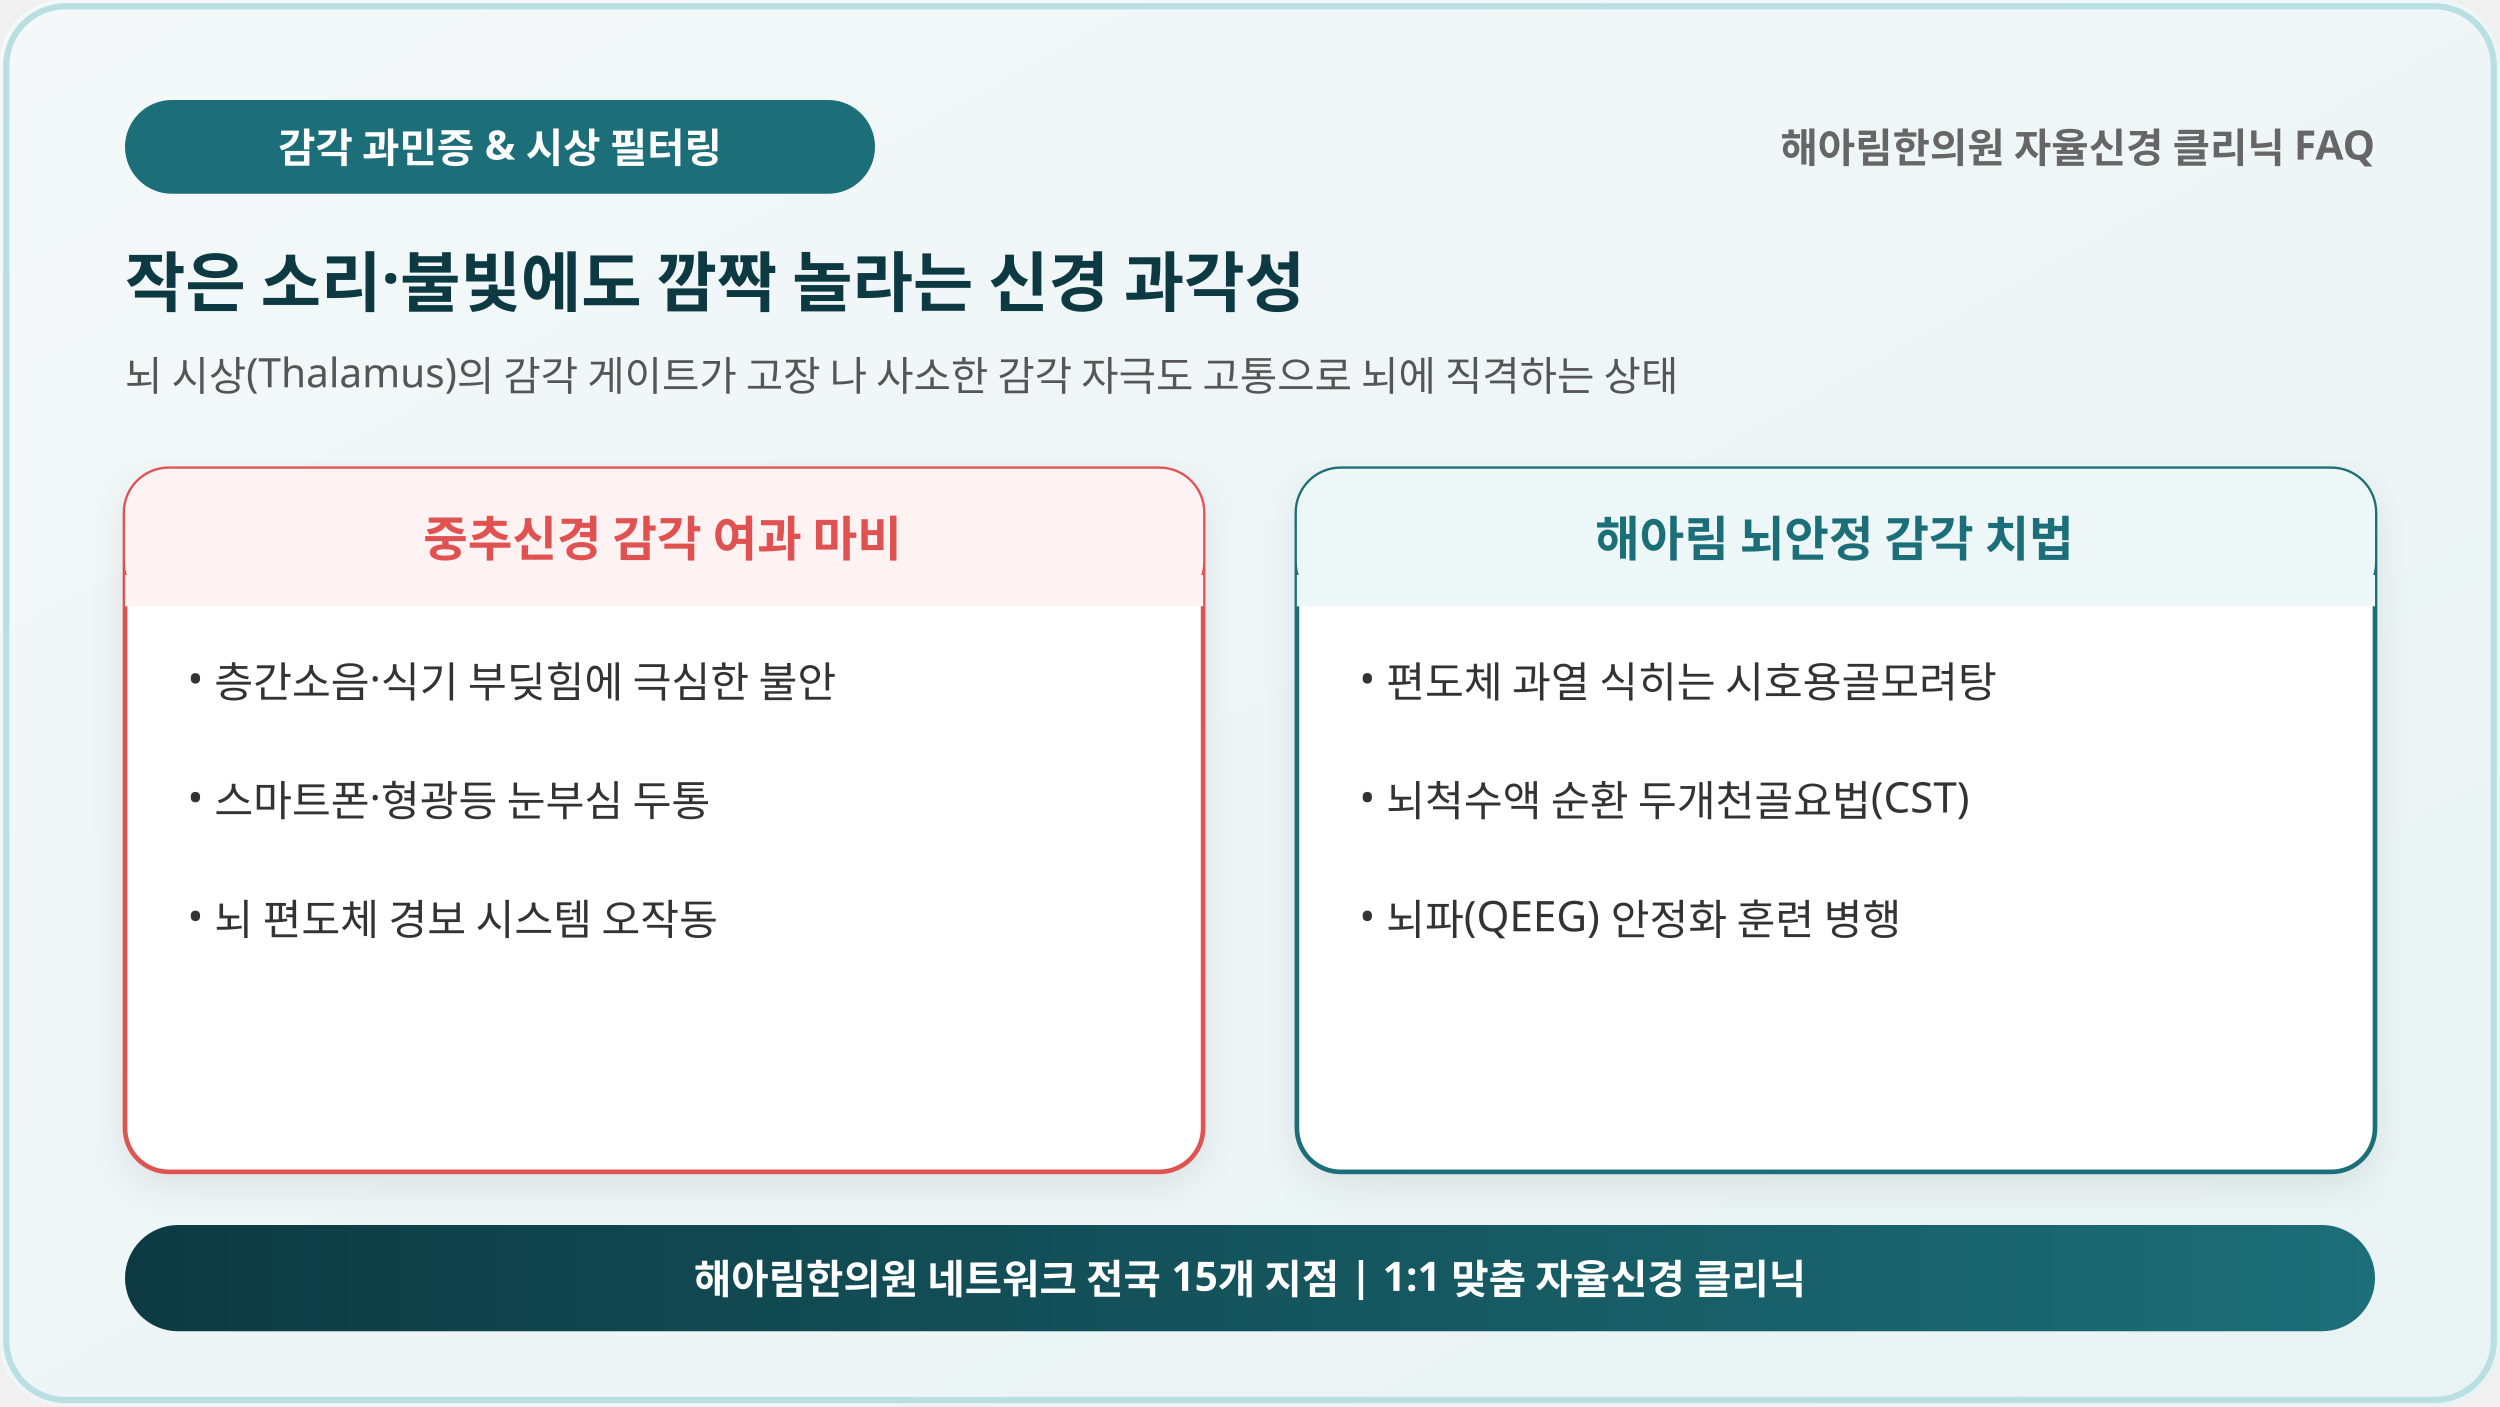
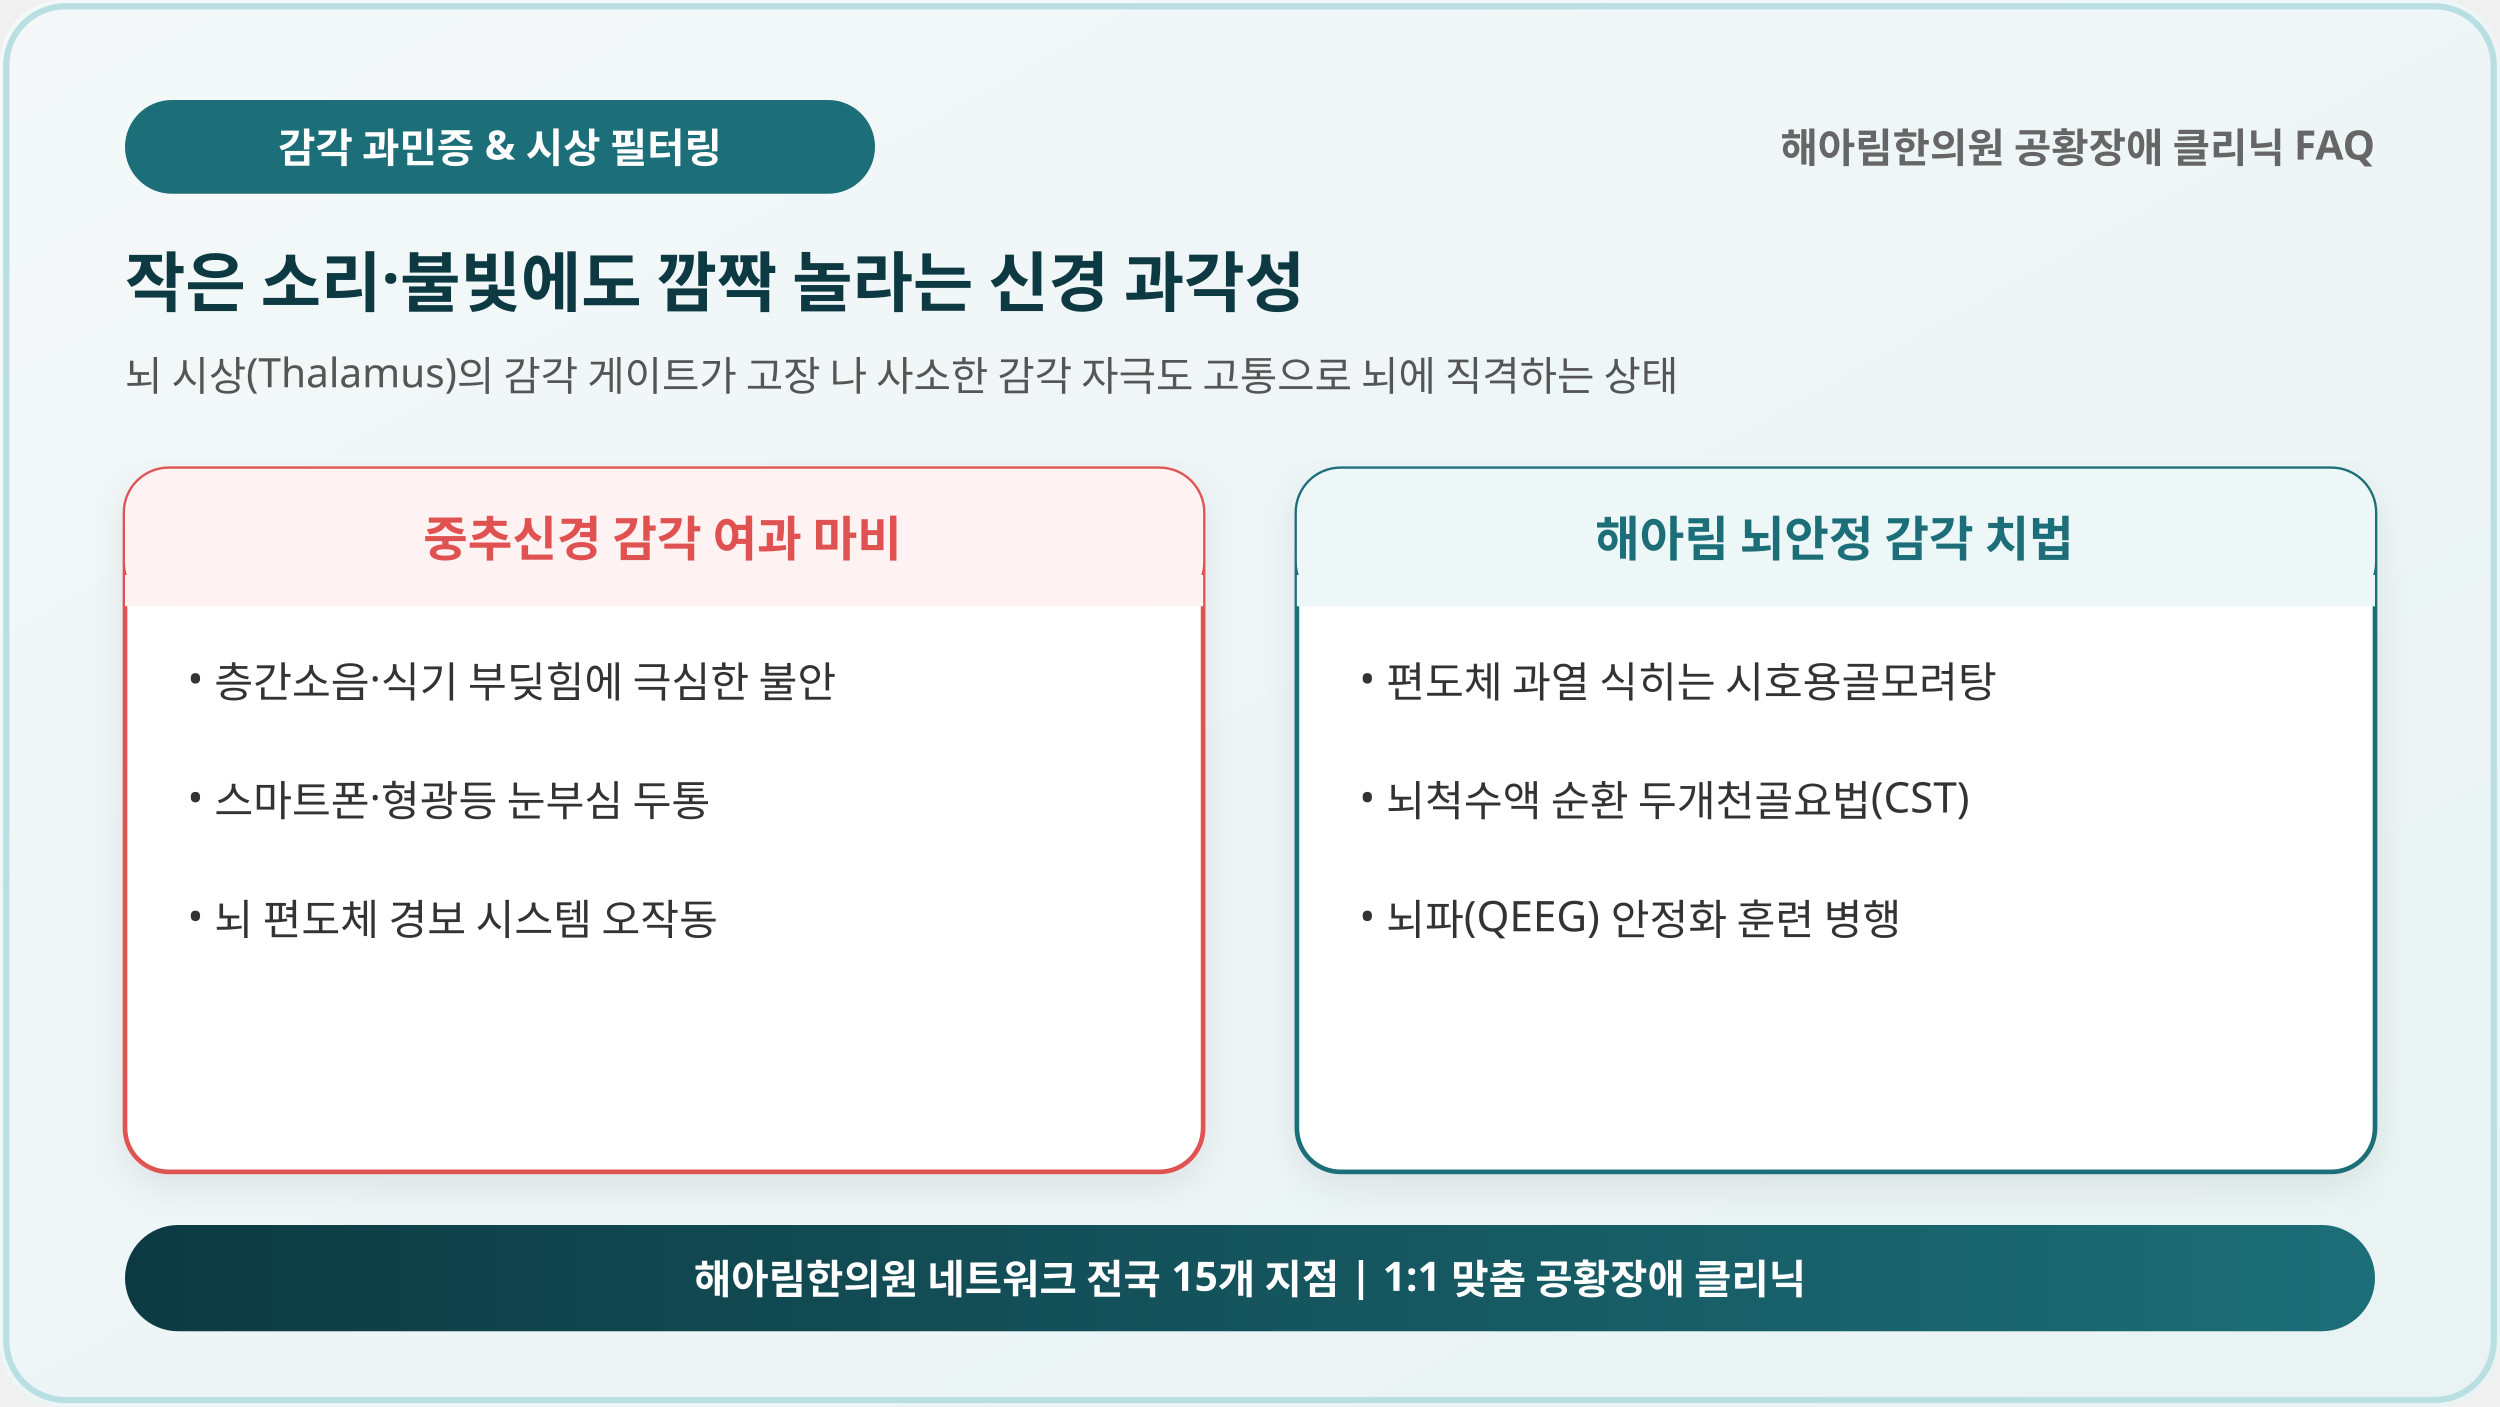
<svg xmlns="http://www.w3.org/2000/svg" viewBox="0 0 800 450" width="100%" height="100%">
  <defs>
    <linearGradient id="bgGrad" x1="0%" y1="0%" x2="100%" y2="100%">
      <stop offset="0%" stop-color="#f4f8f9" />
      <stop offset="100%" stop-color="#e9f3f4" />
    </linearGradient>
    <linearGradient id="headGrad" x1="0%" y1="0%" x2="100%" y2="0%">
      <stop offset="0%" stop-color="#0d3a42" />
      <stop offset="100%" stop-color="#1c6e78" />
    </linearGradient>
    <filter id="cardShadow" x="-3%" y="-3%" width="106%" height="110%">
      <feDropShadow dx="0" dy="4" stdDeviation="6" flood-opacity="0.08" />
    </filter>
  </defs>
  <rect width="800" height="450" fill="url(#bgGrad)" rx="20" />
  <rect x="2" y="2" width="796" height="446" fill="none" stroke="#badfe3" stroke-width="2" rx="19" />
  <rect x="40" y="32" width="240" height="30" rx="15" fill="#1c6e78" />
  <text x="160" y="52" text-anchor="middle" font-family="'Pretendard', sans-serif" font-size="13" font-weight="700" fill="#ffffff">
    감각 과민증 &amp; 시상 필터링
  </text>
  <text x="760" y="52" text-anchor="end" font-family="'Pretendard', sans-serif" font-size="13" font-weight="600" fill="#666666">
-     해아림한의원 자율신경 클리닉 FAQ
+     해아림한의원 공황장애 클리닉 FAQ
  </text>
  <text x="40" y="98" font-family="'Pretendard', sans-serif" font-size="21" font-weight="800" fill="#0d3a42">
    작은 소리·불빛에도 깜짝 놀라는 신경 과각성
  </text>
  <text x="40" y="125" font-family="'Pretendard', sans-serif" font-size="13" font-weight="500" fill="#555555">
    뇌 시상(Thalamus)의 감각 게이트가 고장 나 사소한 감각 자극도 고통으로 뇌에 직격하는 상태
  </text>
  <rect x="40" y="150" width="345" height="225" rx="14" fill="#ffffff" stroke="#e05252" stroke-width="1.5" filter="url(#cardShadow)" />
  <rect x="40" y="150" width="345" height="44" rx="14" fill="#fef2f2" />
  <rect x="40" y="184" width="345" height="10" fill="#fef2f2" />
  <text x="212" y="178" text-anchor="middle" font-family="'Pretendard', sans-serif" font-size="15.5" font-weight="700" fill="#e05252">
    중추신경 감각 여과 마비
  </text>
  <g transform="translate(60, 222)">
    <text x="0" y="0" font-family="'Pretendard', sans-serif" font-size="13.5" fill="#333333" font-weight="500">• 층간소음·식기 부딪힘에 극심한 불안</text>
    <text x="0" y="38" font-family="'Pretendard', sans-serif" font-size="13.5" fill="#333333" font-weight="500">• 스마트폰·형광등 눈부심 두통</text>
    <text x="0" y="76" font-family="'Pretendard', sans-serif" font-size="13.5" fill="#333333" font-weight="500">• 뇌 편도체 경보 시스템 오작동</text>
  </g>
  <rect x="415" y="150" width="345" height="225" rx="14" fill="#ffffff" stroke="#1c6e78" stroke-width="1.5" filter="url(#cardShadow)" />
  <rect x="415" y="150" width="345" height="44" rx="14" fill="#edf7f8" />
  <rect x="415" y="184" width="345" height="10" fill="#edf7f8" />
  <text x="587" y="178" text-anchor="middle" font-family="'Pretendard', sans-serif" font-size="15.5" font-weight="700" fill="#1c6e78">
    해아림 뇌안정 감각 치법
  </text>
  <g transform="translate(435, 222)">
    <text x="0" y="0" font-family="'Pretendard', sans-serif" font-size="13.5" fill="#333333" font-weight="500">• 편도체 과열 식히는 시호용골모려탕</text>
    <text x="0" y="38" font-family="'Pretendard', sans-serif" font-size="13.5" fill="#333333" font-weight="500">• 뇌척수액 순환 두개천골요법(CST)</text>
    <text x="0" y="76" font-family="'Pretendard', sans-serif" font-size="13.5" fill="#333333" font-weight="500">• 뇌파(QEEG) 안정화 훈련 병행</text>
  </g>
  <rect x="40" y="392" width="720" height="34" rx="17" fill="url(#headGrad)" />
  <text x="400" y="414" text-anchor="middle" font-family="'Pretendard', sans-serif" font-size="13" font-weight="700" fill="#ffffff">
-     해아림한의원 네트워크 전국 15개 지점 | 1:1 맞춤 자율신경 클리닉
+     해아림한의원 네트워크 전국 15개 지점 | 1:1 맞춤 공황장애 클리닉
  </text>
</svg>
